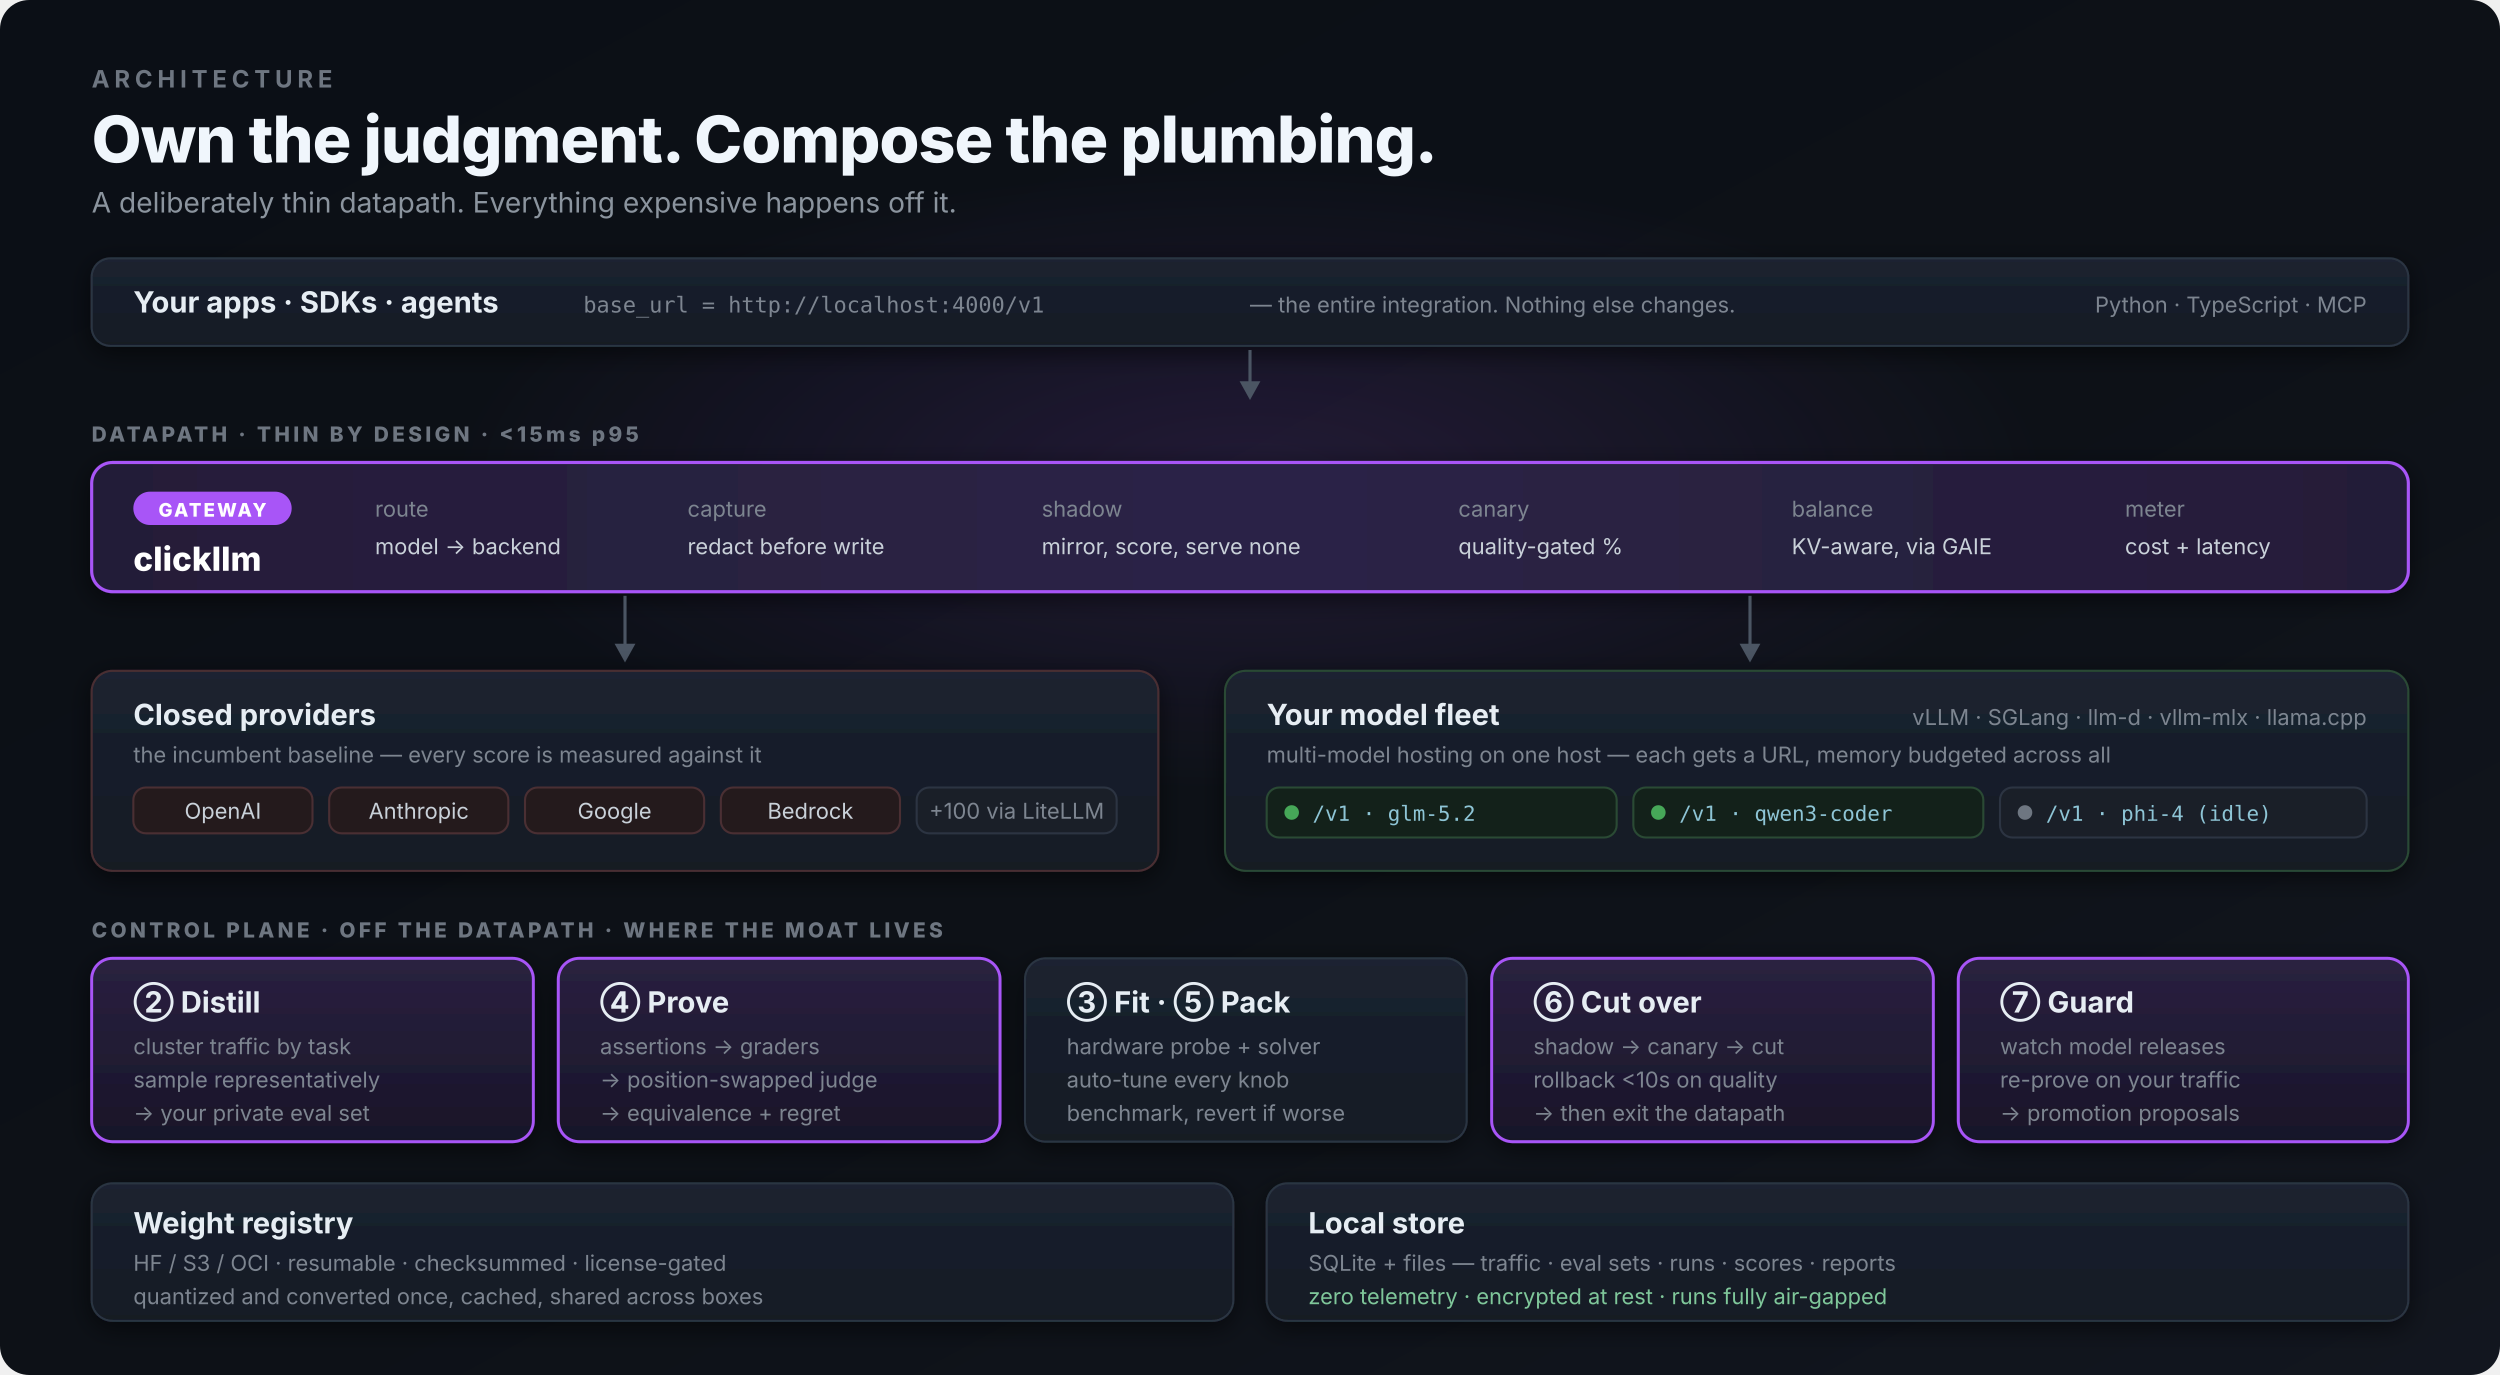
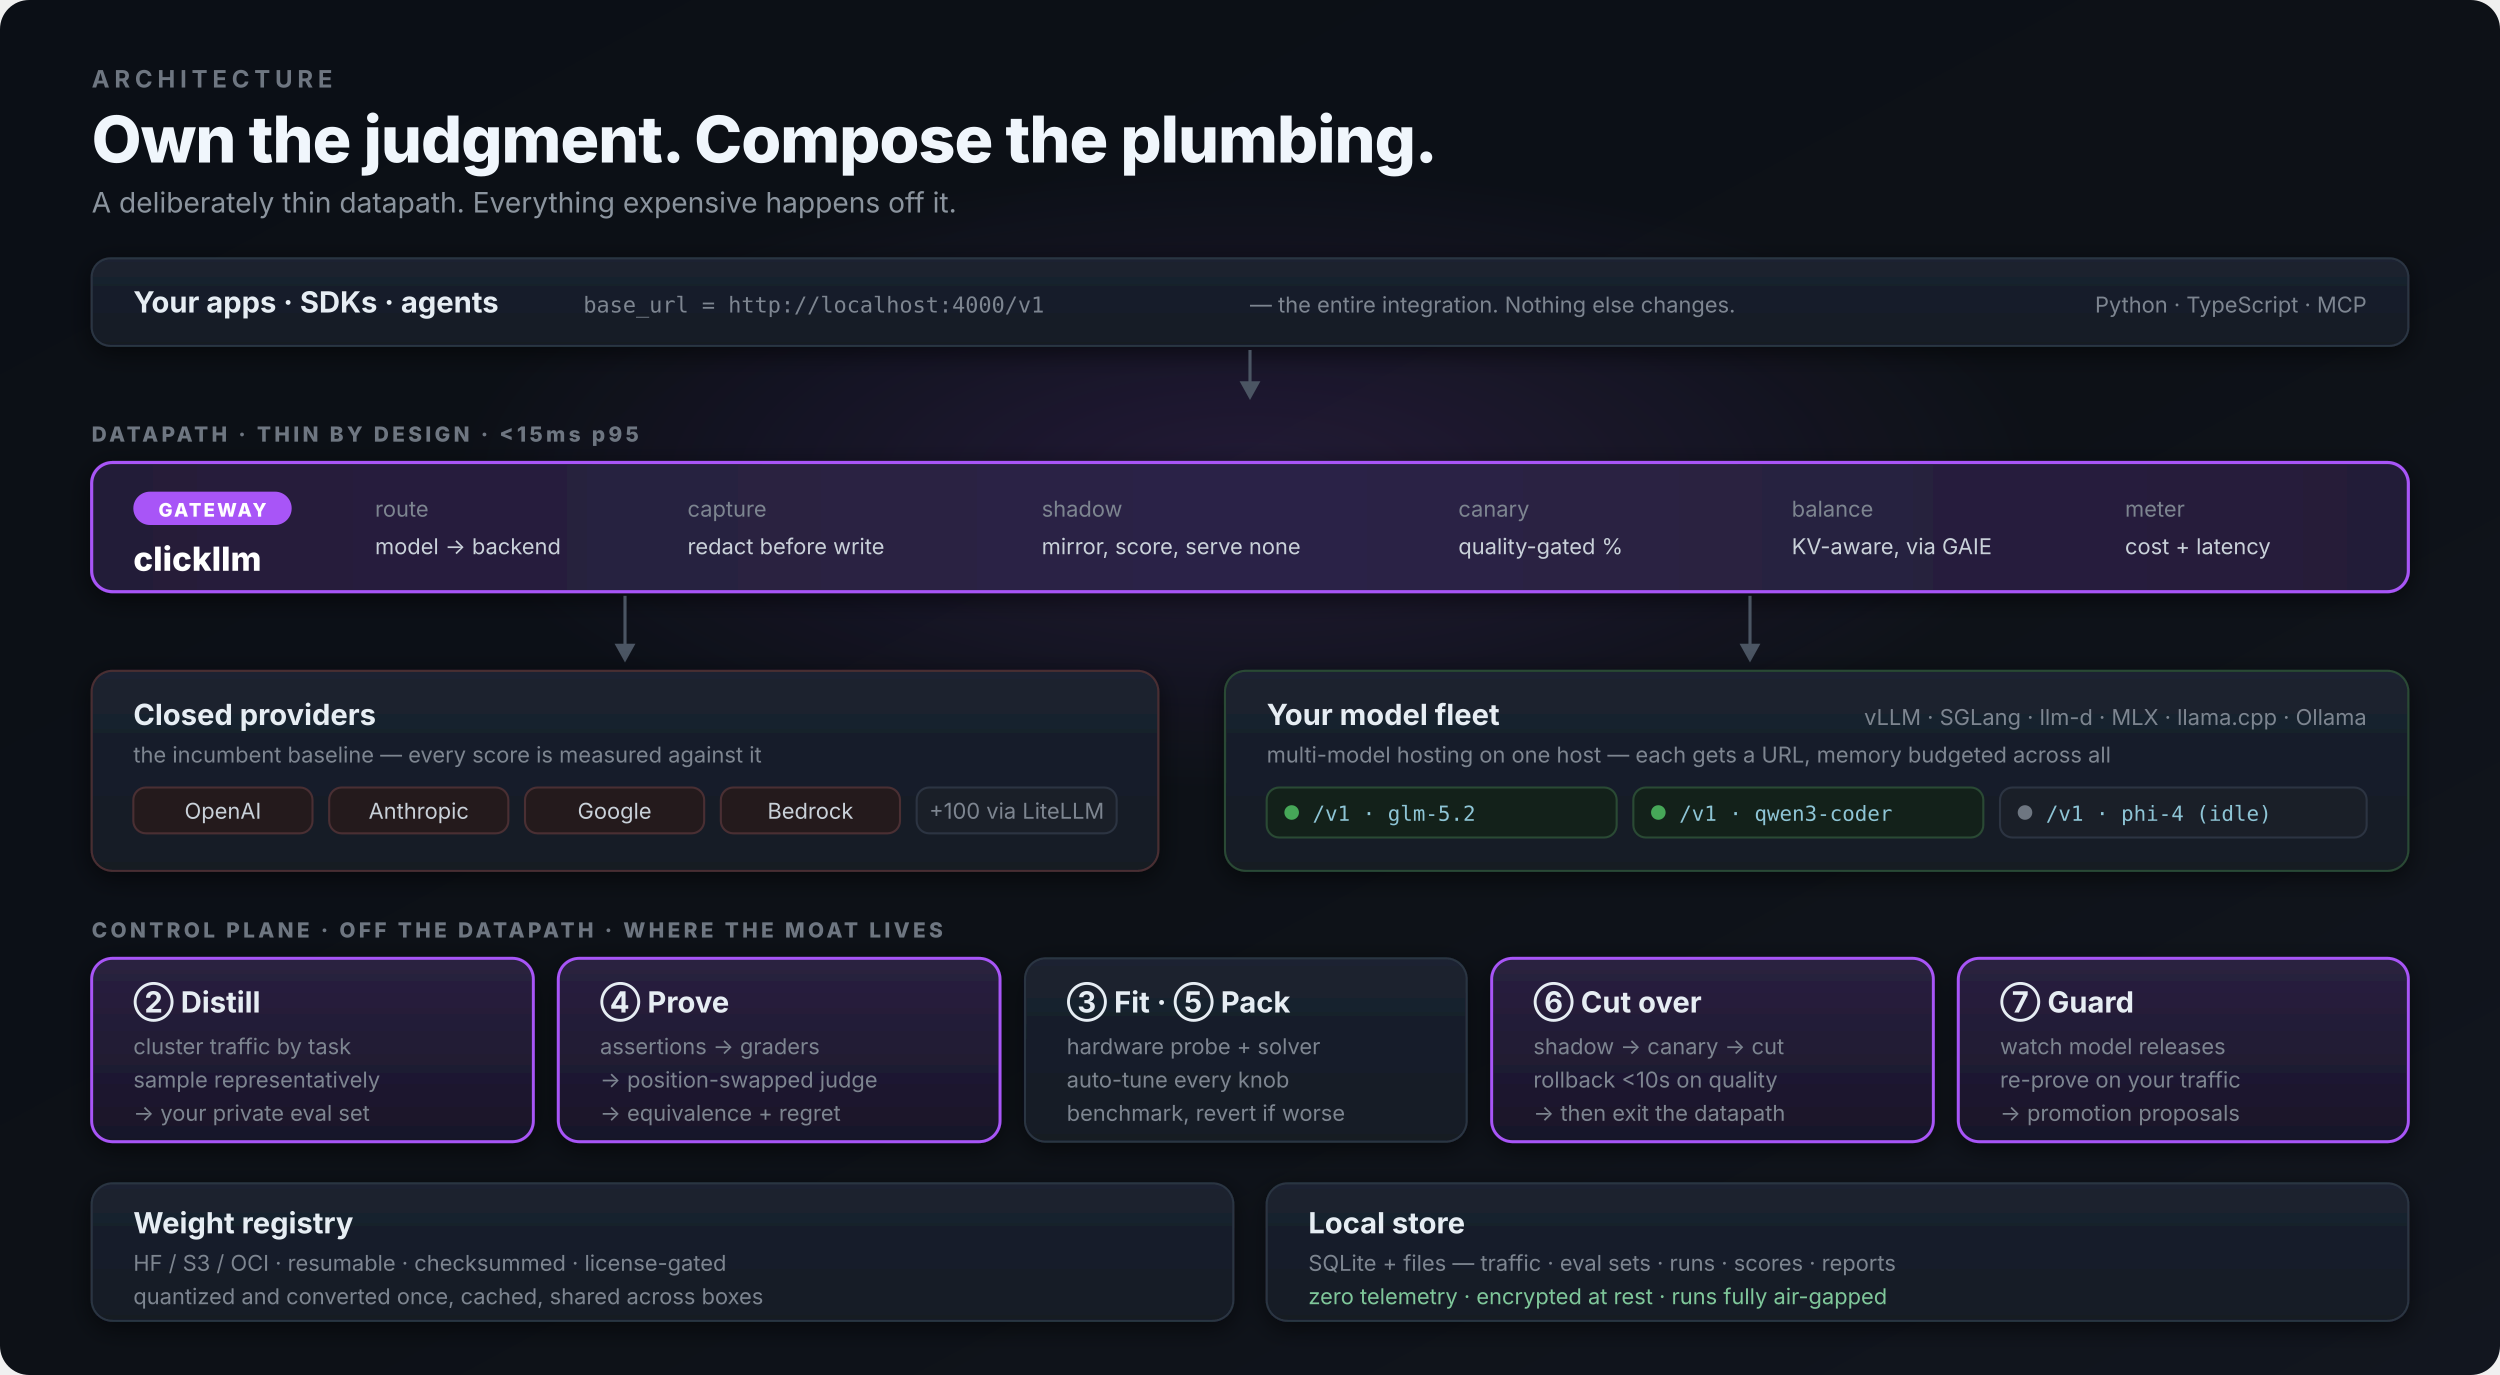
<svg xmlns="http://www.w3.org/2000/svg" viewBox="0 0 1200 660" width="1200" height="660" role="img" aria-label="clickllm architecture: clients hit a thin OpenAI-compatible gateway that routes between closed providers and a locally hosted multi-model fleet; an off-path control plane distills, proves, packs and guards; weights and state stay on local disk.">
  <defs>
    <linearGradient id="canvas" x1="0" y1="0" x2="1" y2="1">
      <stop offset="0" stop-color="#0b0f16" />
      <stop offset=".55" stop-color="#0d1117" />
      <stop offset="1" stop-color="#12161f" />
    </linearGradient>
    <radialGradient id="halo" cx=".5" cy=".5" r=".5">
      <stop offset="0" stop-color="#a855f7" stop-opacity=".14" />
      <stop offset="1" stop-color="#a855f7" stop-opacity="0" />
    </radialGradient>
    <linearGradient id="card" x1="0" y1="0" x2="0" y2="1">
      <stop offset="0" stop-color="#1b2230" />
      <stop offset="1" stop-color="#141a24" />
    </linearGradient>
    <linearGradient id="ours" x1="0" y1="0" x2="0" y2="1">
      <stop offset="0" stop-color="#2a2140" />
      <stop offset="1" stop-color="#181528" />
    </linearGradient>
    <linearGradient id="gw" x1="0" y1="0" x2="1" y2="0">
      <stop offset="0" stop-color="#241d38" />
      <stop offset=".5" stop-color="#2c2347" />
      <stop offset="1" stop-color="#241d38" />
    </linearGradient>
    <filter id="lift" x="-40%" y="-40%" width="180%" height="180%">
      <feDropShadow dx="0" dy="3" stdDeviation="6" flood-color="#000" flood-opacity=".55" />
    </filter>
    <style>
    .t   { font-family: ui-sans-serif,-apple-system,"Segoe UI",Inter,Roboto,sans-serif; }
    .m   { font-family: ui-monospace,SFMono-Regular,Menlo,monospace; }
    .kick{ font-size:11.5px; fill:#6e7681; letter-spacing:.20em; font-weight:700; }
    .h1  { font-size:31px; font-weight:800; fill:#f0f6fc; letter-spacing:-.015em; }
    .lede{ font-size:13.5px; fill:#8b949e; }
    .zone{ font-size:10px; font-weight:800; letter-spacing:.16em; fill:#6e7681; }
    .ttl { font-size:14px; font-weight:700; fill:#e6edf3; }
    .ttlB{ font-size:16px; font-weight:800; fill:#fff; }
    .cap { font-size:10.5px; fill:#7d8590; }
    .url { font-size:10px; fill:#8ec5d6; }
    .tag { font-size:9px; font-weight:800; letter-spacing:.11em; }
    .ok  { font-size:10.5px; fill:#7fc79a; }
  </style>
  </defs>
  <rect width="1200" height="660" rx="14" fill="url(#canvas)" />
  <ellipse cx="600" cy="230" rx="380" ry="150" fill="url(#halo)" />
  <text class="t kick" x="44" y="42">ARCHITECTURE</text>
  <text class="t h1" x="44" y="78">Own the judgment. Compose the plumbing.</text>
  <text class="t lede" x="44" y="102">A deliberately thin datapath. Everything expensive happens off it.</text>
  <g filter="url(#lift)">
    <rect x="44" y="124" width="1112" height="42" rx="9" fill="url(#card)" stroke="#2c3442" />
  </g>
  <text class="t ttl" x="64" y="150">Your apps · SDKs · agents</text>
  <text class="t cap m" x="280" y="150">base_url = http://localhost:4000/v1</text>
  <text class="t cap" x="600" y="150">— the entire integration. Nothing else changes.</text>
  <text class="t cap" x="1136" y="150" text-anchor="end">Python · TypeScript · MCP</text>
  <path d="M600 168 V186" stroke="#4b5563" stroke-width="1.5" />
  <path d="M600 192 l-5 -9 h10 z" fill="#4b5563" />
  <text class="t zone" x="44" y="212">DATAPATH · THIN BY DESIGN · &lt;15ms p95</text>
  <g filter="url(#lift)">
    <rect x="44" y="222" width="1112" height="62" rx="10" fill="url(#gw)" stroke="#a855f7" stroke-width="1.5" />
  </g>
  <rect x="64" y="236" width="76" height="16" rx="8" fill="#a855f7" />
  <text class="t tag" x="102" y="248" text-anchor="middle" fill="#fff">GATEWAY</text>
  <text class="t ttlB" x="64" y="274">clickllm</text>
  <g class="t cap">
    <text x="180" y="248">route</text>
    <text x="180" y="266" fill="#c9d1d9">model → backend</text>
    <text x="330" y="248">capture</text>
    <text x="330" y="266" fill="#c9d1d9">redact before write</text>
    <text x="500" y="248">shadow</text>
    <text x="500" y="266" fill="#c9d1d9">mirror, score, serve none</text>
    <text x="700" y="248">canary</text>
    <text x="700" y="266" fill="#c9d1d9">quality-gated %</text>
    <text x="860" y="248">balance</text>
    <text x="860" y="266" fill="#c9d1d9">KV-aware, via GAIE</text>
    <text x="1020" y="248">meter</text>
    <text x="1020" y="266" fill="#c9d1d9">cost + latency</text>
  </g>
  <path d="M300 286 V312" stroke="#4b5563" stroke-width="1.5" />
  <path d="M300 318 l-5 -9 h10 z" fill="#4b5563" />
  <path d="M840 286 V312" stroke="#4b5563" stroke-width="1.5" />
  <path d="M840 318 l-5 -9 h10 z" fill="#4b5563" />
  <g filter="url(#lift)">
    <rect x="44" y="322" width="512" height="96" rx="10" fill="url(#card)" stroke="#4a2f33" />
  </g>
  <text class="t ttl" x="64" y="348">Closed providers</text>
  <text class="t cap" x="64" y="366">the incumbent baseline — every score is measured against it</text>
  <g class="t cap">
    <rect x="64" y="378" width="86" height="22" rx="6" fill="#241a1c" stroke="#4a2f33" />
    <text x="107" y="393" text-anchor="middle" fill="#c9d1d9">OpenAI</text>
    <rect x="158" y="378" width="86" height="22" rx="6" fill="#241a1c" stroke="#4a2f33" />
    <text x="201" y="393" text-anchor="middle" fill="#c9d1d9">Anthropic</text>
    <rect x="252" y="378" width="86" height="22" rx="6" fill="#241a1c" stroke="#4a2f33" />
    <text x="295" y="393" text-anchor="middle" fill="#c9d1d9">Google</text>
    <rect x="346" y="378" width="86" height="22" rx="6" fill="#241a1c" stroke="#4a2f33" />
    <text x="389" y="393" text-anchor="middle" fill="#c9d1d9">Bedrock</text>
    <rect x="440" y="378" width="96" height="22" rx="6" fill="#1a1f28" stroke="#2c3442" />
    <text x="488" y="393" text-anchor="middle">+100 via LiteLLM</text>
  </g>
  <g filter="url(#lift)">
    <rect x="588" y="322" width="568" height="96" rx="10" fill="url(#card)" stroke="#2a4a34" />
  </g>
  <text class="t ttl" x="608" y="348">Your model fleet</text>
  <text class="t cap" x="608" y="366">multi-model hosting on one host — each gets a URL, memory budgeted across all</text>
  <g class="t">
    <rect x="608" y="378" width="168" height="24" rx="6" fill="#13211a" stroke="#2a4a34" />
    <circle cx="620" cy="390" r="3.5" fill="#46a758" />
    <text class="url m" x="630" y="394">/v1 · glm-5.2</text>
    <rect x="784" y="378" width="168" height="24" rx="6" fill="#13211a" stroke="#2a4a34" />
    <circle cx="796" cy="390" r="3.5" fill="#46a758" />
    <text class="url m" x="806" y="394">/v1 · qwen3-coder</text>
    <rect x="960" y="378" width="176" height="24" rx="6" fill="#1a1f28" stroke="#2c3442" />
    <circle cx="972" cy="390" r="3.5" fill="#6e7681" />
    <text class="url m" x="982" y="394" fill="#7d8590">/v1 · phi-4 (idle)</text>
  </g>
-   <text class="t cap" x="1136" y="348" text-anchor="end">vLLM · SGLang · llm-d · vllm-mlx · llama.cpp</text>
+   <text class="t cap" x="1136" y="348" text-anchor="end">vLLM · SGLang · llm-d · MLX · llama.cpp · Ollama</text>
  <text class="t zone" x="44" y="450">CONTROL PLANE · OFF THE DATAPATH · WHERE THE MOAT LIVES</text>
  <g filter="url(#lift)">
    <rect x="44" y="460" width="212" height="88" rx="10" fill="url(#ours)" stroke="#a855f7" stroke-width="1.4" />
    <rect x="268" y="460" width="212" height="88" rx="10" fill="url(#ours)" stroke="#a855f7" stroke-width="1.4" />
    <rect x="492" y="460" width="212" height="88" rx="10" fill="url(#card)" stroke="#2c3442" />
    <rect x="716" y="460" width="212" height="88" rx="10" fill="url(#ours)" stroke="#a855f7" stroke-width="1.4" />
    <rect x="940" y="460" width="216" height="88" rx="10" fill="url(#ours)" stroke="#a855f7" stroke-width="1.4" />
  </g>
  <g class="t">
    <text class="ttl" x="64" y="486">② Distill</text>
    <text class="cap" x="64" y="506">cluster traffic by task</text>
    <text class="cap" x="64" y="522">sample representatively</text>
    <text class="cap" x="64" y="538" fill="#c9a6f5">→ your private eval set</text>
    <text class="ttl" x="288" y="486">④ Prove</text>
    <text class="cap" x="288" y="506">assertions → graders</text>
    <text class="cap" x="288" y="522">→ position-swapped judge</text>
    <text class="cap" x="288" y="538" fill="#c9a6f5">→ equivalence + regret</text>
    <text class="ttl" x="512" y="486">③ Fit · ⑤ Pack</text>
    <text class="cap" x="512" y="506">hardware probe + solver</text>
    <text class="cap" x="512" y="522">auto-tune every knob</text>
    <text class="cap" x="512" y="538">benchmark, revert if worse</text>
    <text class="ttl" x="736" y="486">⑥ Cut over</text>
    <text class="cap" x="736" y="506">shadow → canary → cut</text>
    <text class="cap" x="736" y="522">rollback &lt;10s on quality</text>
    <text class="cap" x="736" y="538" fill="#c9a6f5">→ then exit the datapath</text>
    <text class="ttl" x="960" y="486">⑦ Guard</text>
    <text class="cap" x="960" y="506">watch model releases</text>
    <text class="cap" x="960" y="522">re-prove on your traffic</text>
    <text class="cap" x="960" y="538" fill="#c9a6f5">→ promotion proposals</text>
  </g>
  <g filter="url(#lift)">
    <rect x="44" y="568" width="548" height="66" rx="10" fill="url(#card)" stroke="#2c3442" />
    <rect x="608" y="568" width="548" height="66" rx="10" fill="url(#card)" stroke="#2c3442" />
  </g>
  <text class="t ttl" x="64" y="592">Weight registry</text>
  <text class="t cap" x="64" y="610">HF / S3 / OCI · resumable · checksummed · license-gated</text>
  <text class="t cap" x="64" y="626">quantized and converted once, cached, shared across boxes</text>
  <text class="t ttl" x="628" y="592">Local store</text>
  <text class="t cap" x="628" y="610">SQLite + files — traffic · eval sets · runs · scores · reports</text>
  <text class="t ok" x="628" y="626">zero telemetry · encrypted at rest · runs fully air-gapped</text>
</svg>
